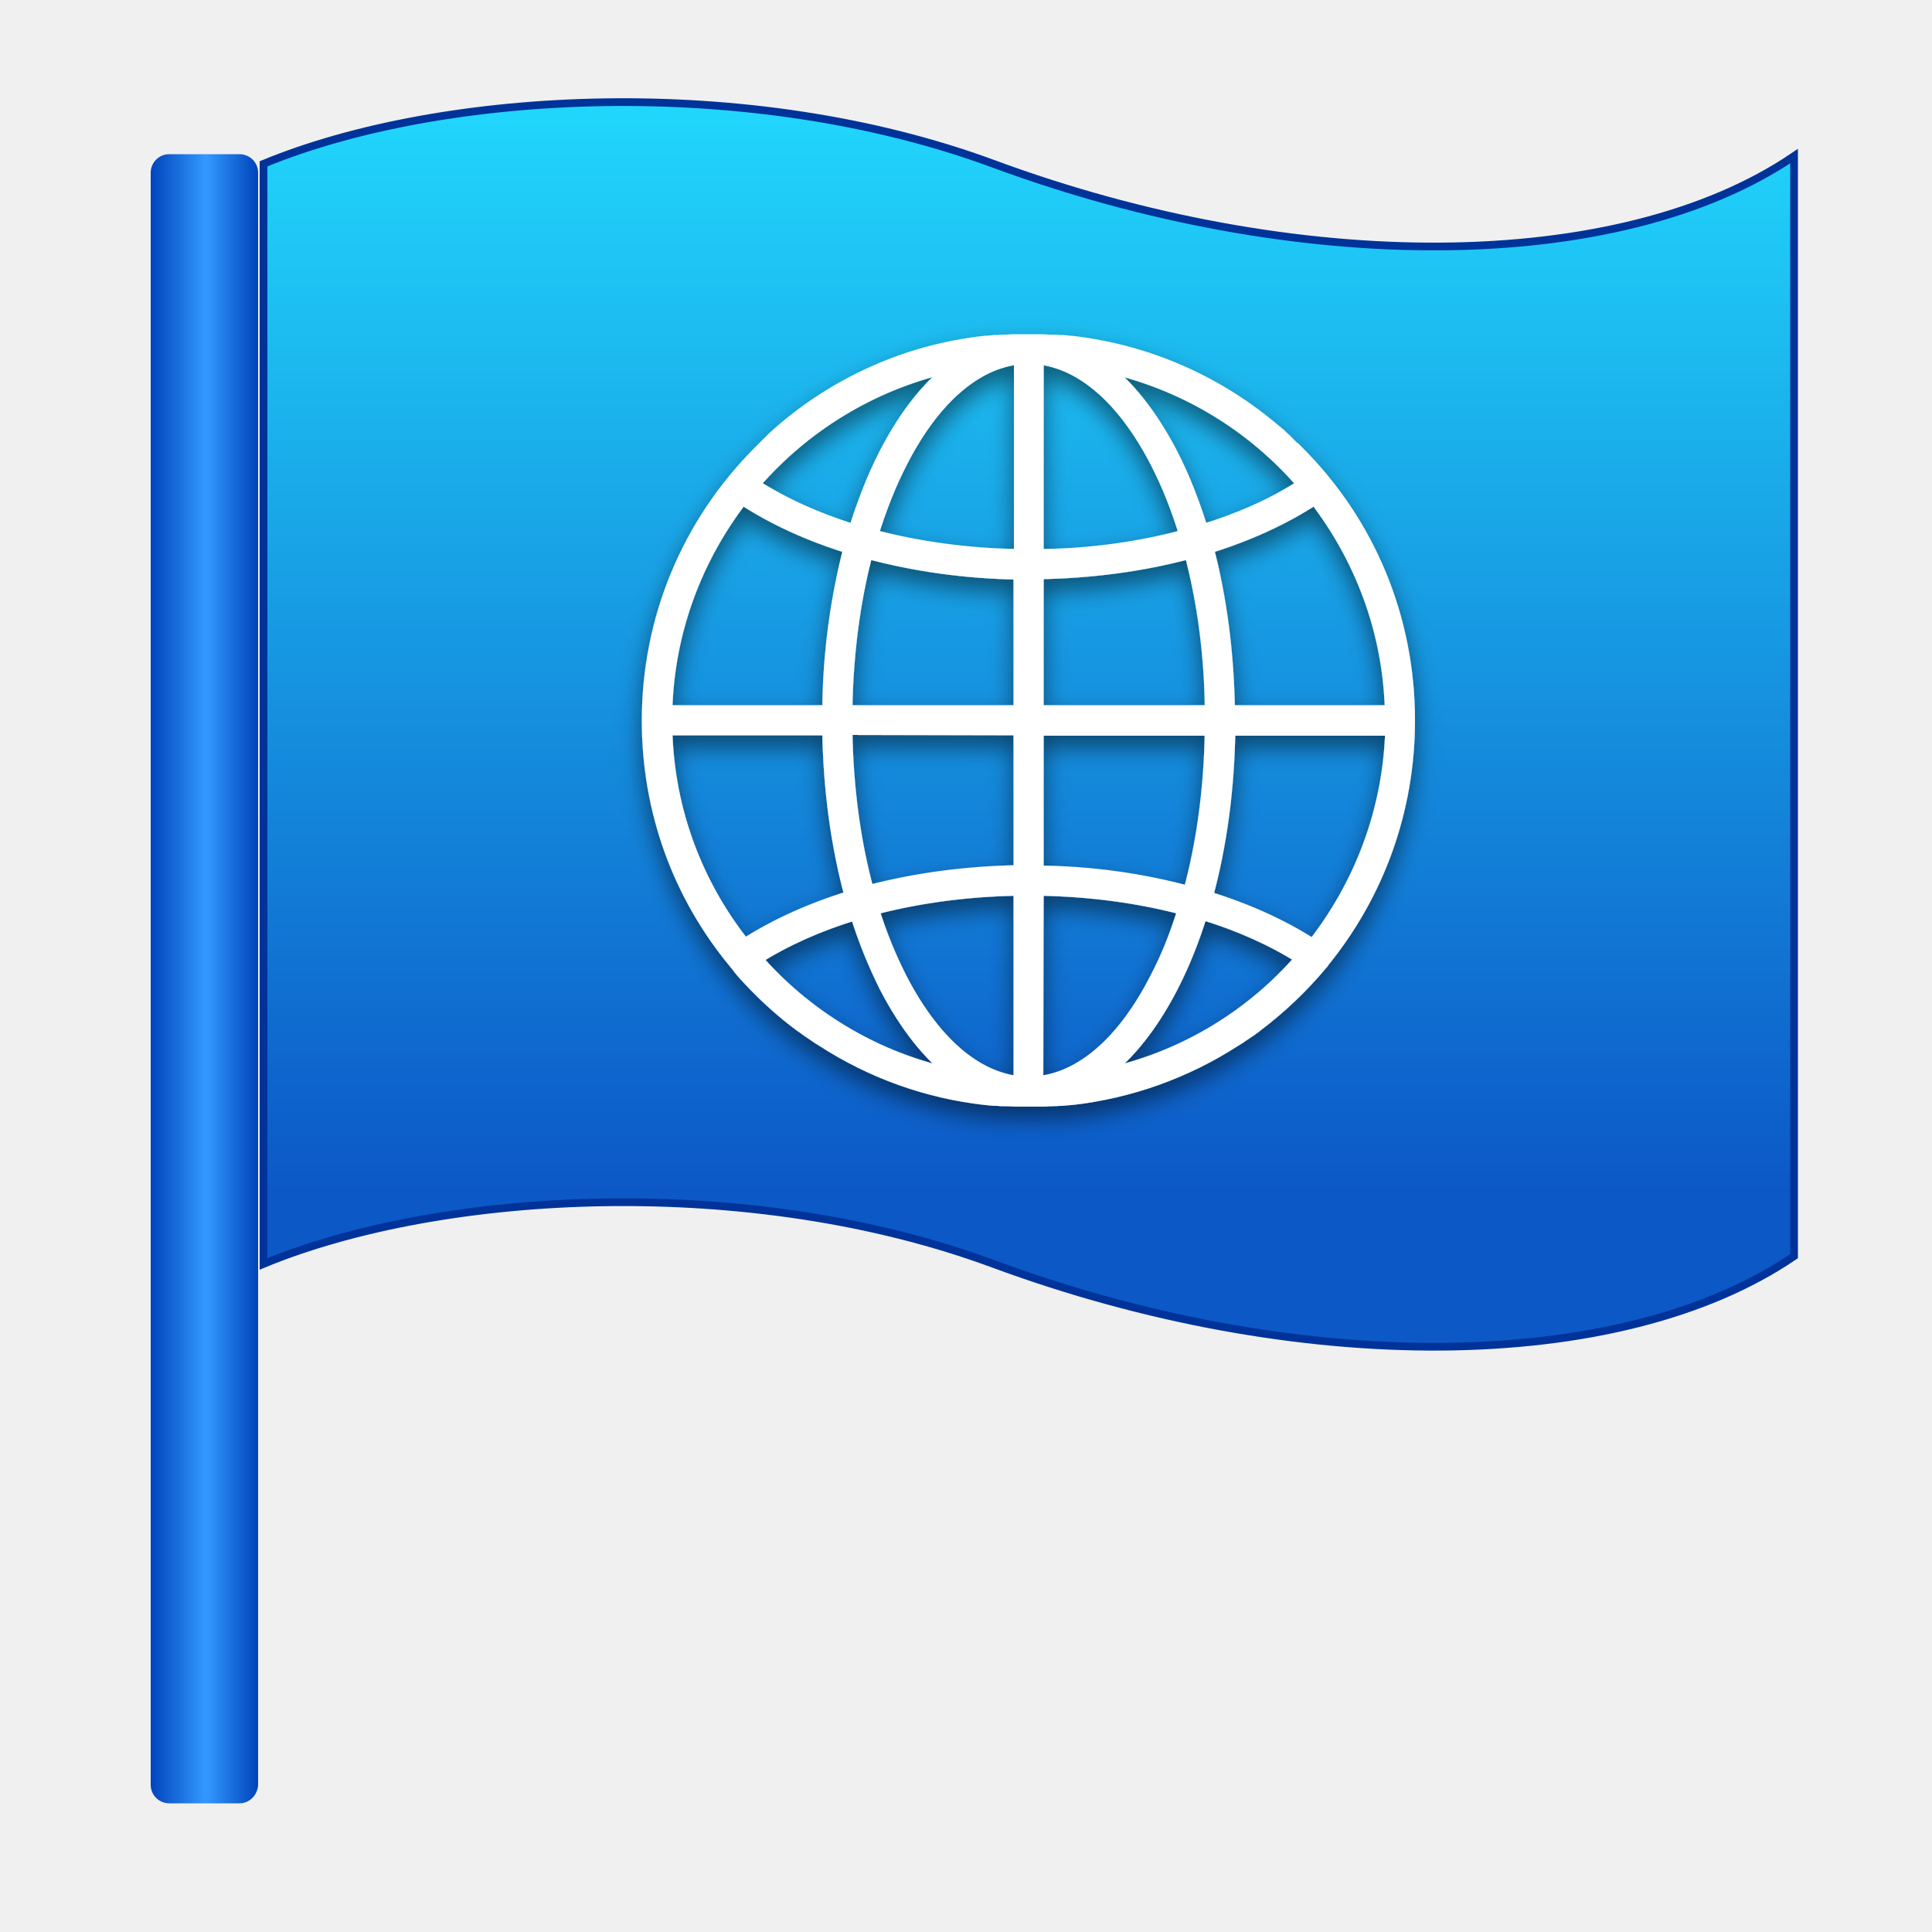
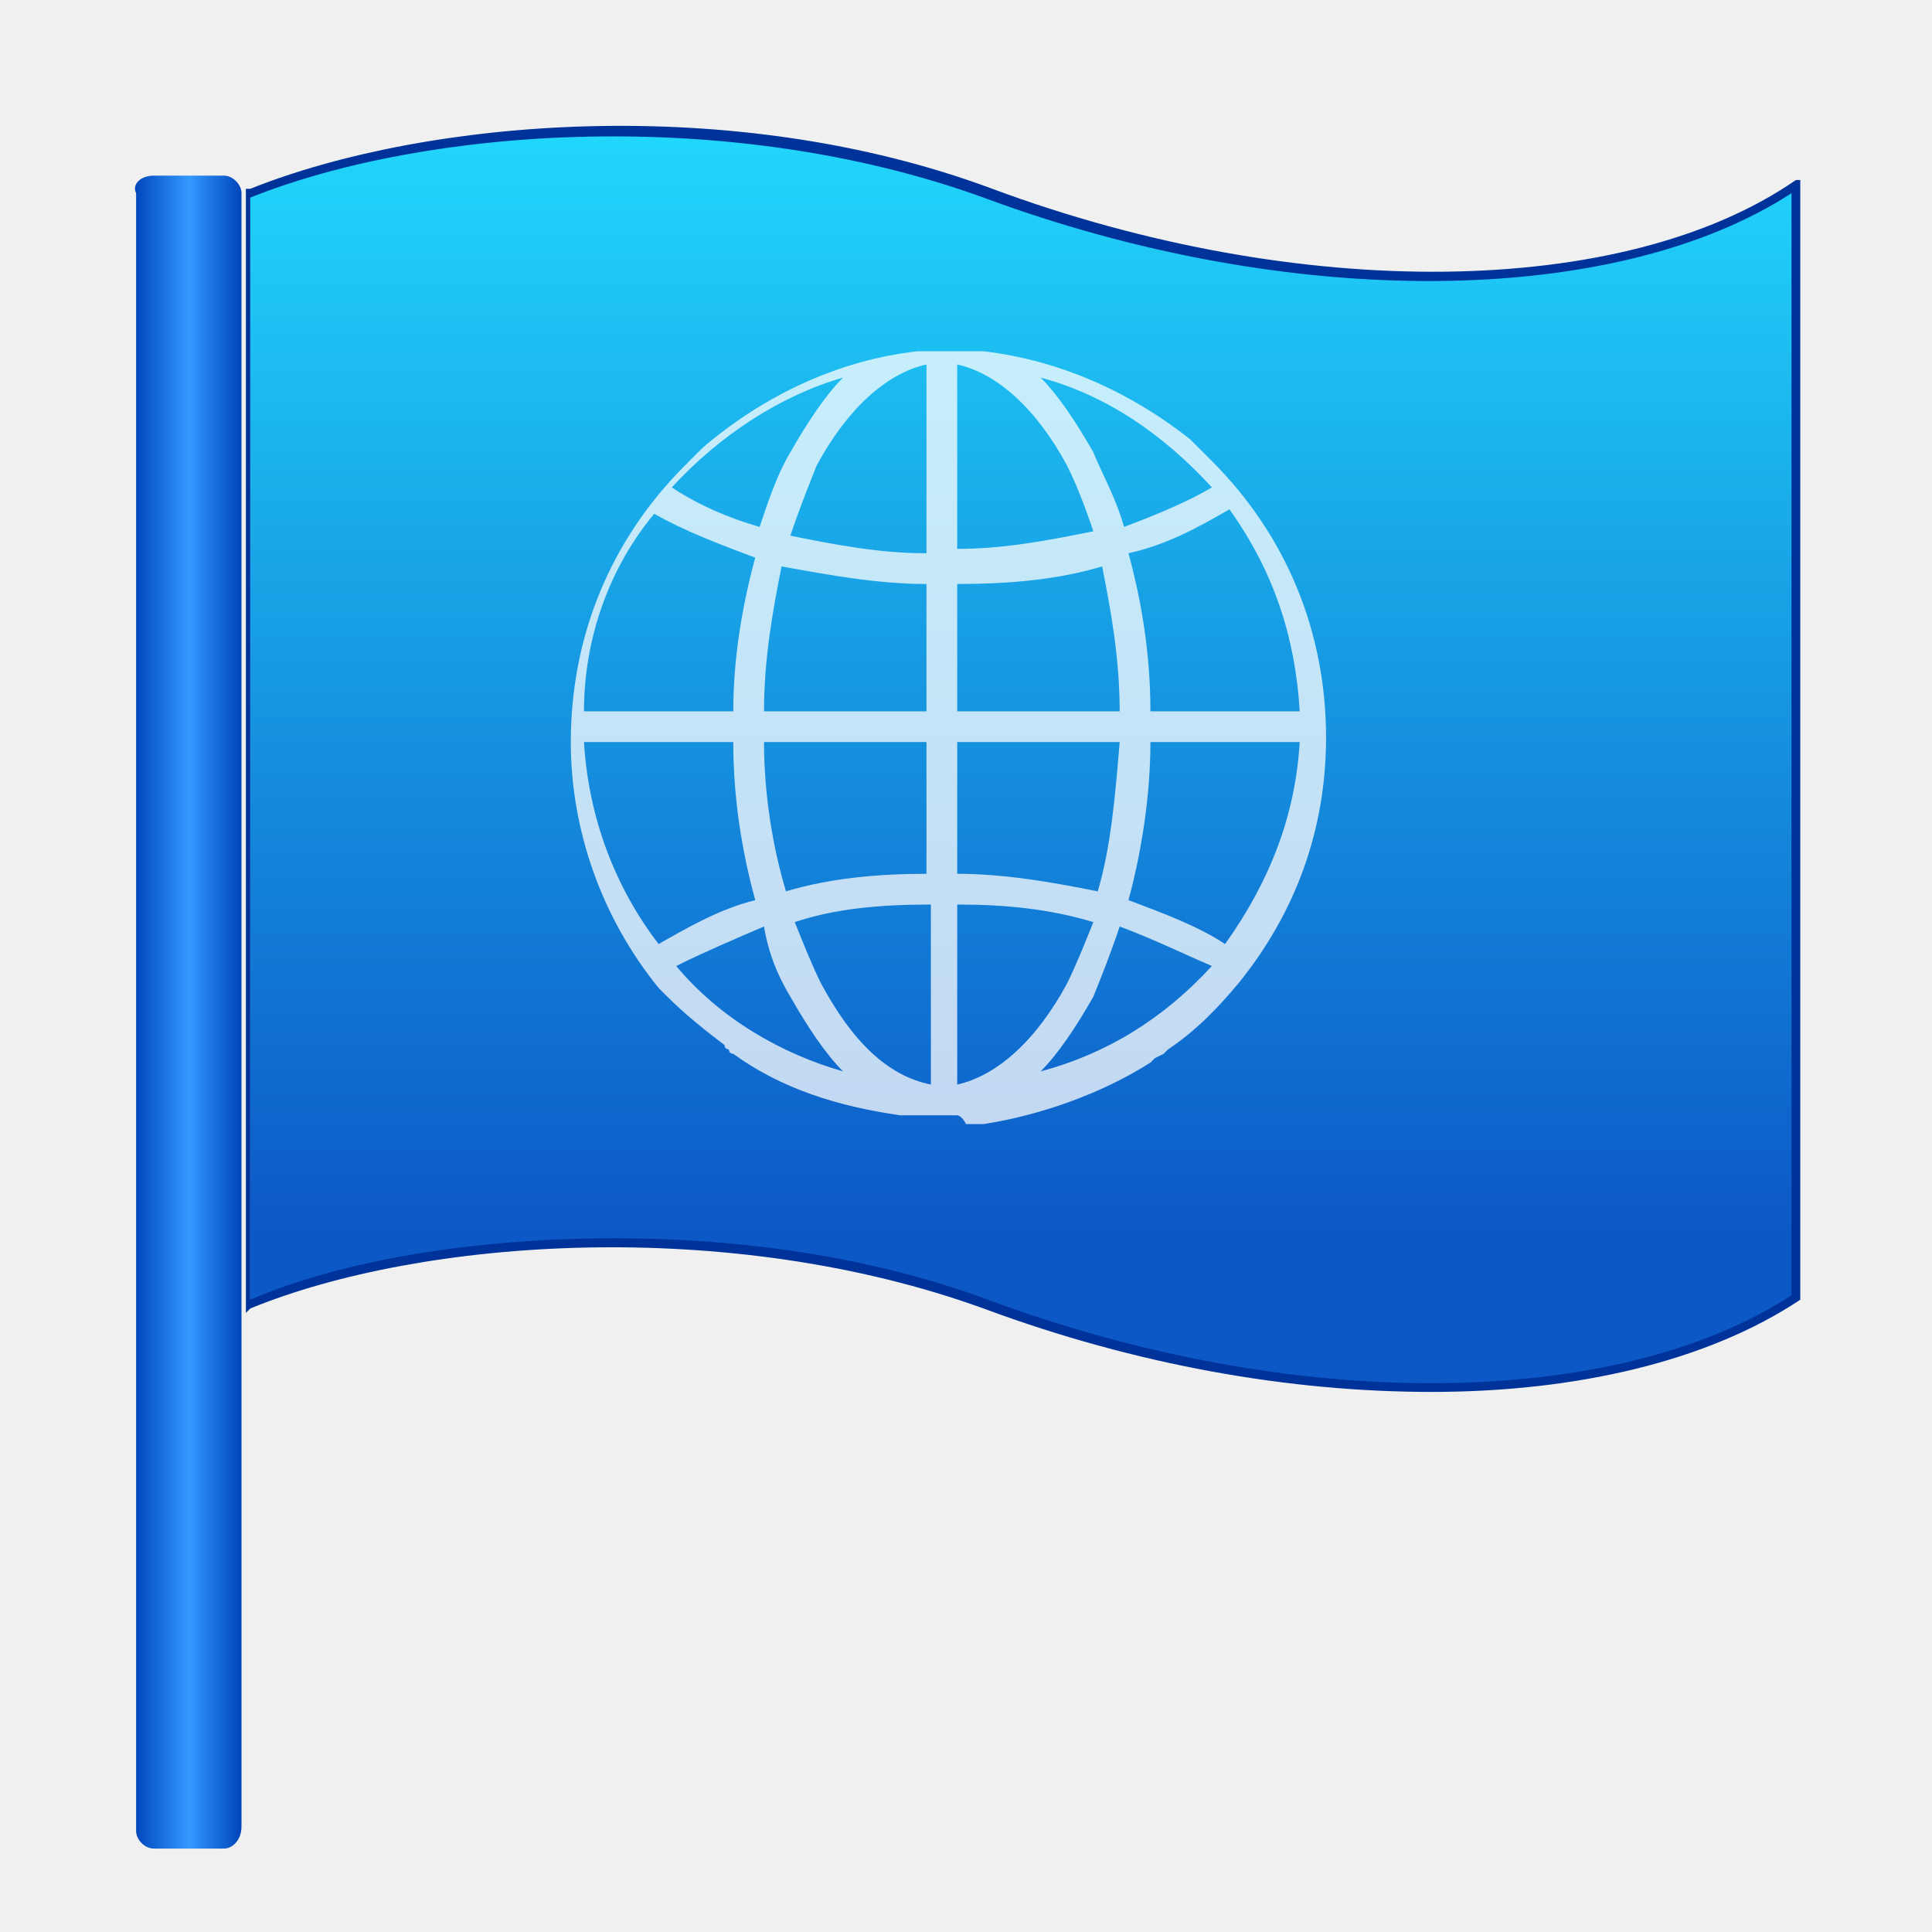
- <svg xmlns="http://www.w3.org/2000/svg" id="icon-flag" viewBox="0 0 500 500">
-   <filter x="-6.1%" y="-3.9%" width="112.1%" height="113.2%" filterUnits="objectBoundingBox" id="drop-filter">
-     <feOffset dx="0" dy="3" in="SourceAlpha" result="dropShadowOffsetOuter1" />
-     <feGaussianBlur stdDeviation="3" in="dropShadowOffsetOuter1" result="dropShadowBlurOuter1" />
-     <feColorMatrix values="0 0 0 0 0   0 0 0 0 0   0 0 0 0 0  0 0 0 0.5 0" type="matrix" in="dropShadowBlurOuter1" result="dropShadowMatrixOuter1" />
-     <feMerge>
-       <feMergeNode in="dropShadowMatrixOuter1" />
-       <feMergeNode in="SourceGraphic" />
-     </feMerge>
-   </filter>
+ <svg xmlns="http://www.w3.org/2000/svg" id="icon-flag" viewBox="0 0 44 44">
  <style type="text/css">
		.st0{fill:url(#SVGID_1_);}
- 		.st1{fill:url(#SVGID_2_);stroke:#039;stroke-width:2;}
- 		.st2{fill:#fff;stroke:#fff;stroke-width:3;}
+ 		.st1{fill:url(#SVGID_2_);}
+ 		.st2{fill:#003399;}
+ 		.st3{fill:#FFFFFF;opacity:.75;}
	</style>
-   <linearGradient id="SVGID_1_" gradientUnits="userSpaceOnUse" x1="39.024" y1="253.294" x2="66.738" y2="253.294">
-     <stop offset="0" style="stop-color:#04b" />
-     <stop offset="0.517" style="stop-color:#39f" />
-     <stop offset="1" style="stop-color:#04b" />
+   <linearGradient id="SVGID_1_" gradientUnits="userSpaceOnUse" x1="3.042" y1="22.994" x2="5.507" y2="22.994" gradientTransform="matrix(1 0 0 -1 0 46)">
+     <stop offset="0" style="stop-color:#0044BB" />
+     <stop offset="0.517" style="stop-color:#3399FF" />
+     <stop offset="1" style="stop-color:#0044BB" />
  </linearGradient>
-   <linearGradient id="SVGID_2_" gradientUnits="userSpaceOnUse" x1="266.204" y1="26.444" x2="266.204" y2="308.527">
+   <path class="st0" d="M5.1,42.1H3.5c-0.2,0-0.4-0.2-0.4-0.4V4.4C3,4.2,3.2,4,3.5,4h1.6c0.2,0,0.4,0.2,0.4,0.4v37.2   C5.5,41.9,5.3,42.1,5.1,42.1z" />
+   <linearGradient id="SVGID_2_" gradientUnits="userSpaceOnUse" x1="23.254" y1="43.025" x2="23.254" y2="17.935" gradientTransform="matrix(1 0 0 -1 0 46)">
    <stop offset="0" style="stop-color:#21D7FC" />
    <stop offset="1" style="stop-color:#0C58C7" />
  </linearGradient>
-   <path class="st0" d="M62,466.7H43.8c-2.6,0-4.8-2.1-4.8-4.8V44.7c0-2.6,2.1-4.8,4.8-4.8H62c2.6,0,4.8,2.1,4.8,4.8v417.2   C66.7,464.5,64.6,466.7,62,466.7z" />
-   <path class="st1" d="M464.3,40.4c-45.2,30.7-128.7,31-207.2,2c-63-23.3-142.4-19.2-188.9,0v284.7c46.5-19.2,126-23.3,188.9,0   c78.5,29,162,28.8,207.2-2V40.4z" />
-   <path class="st2" filter="url(#drop-filter)" d="M364.7,186.4L364.7,186.4C364.7,186.4,364.7,186.4,364.7,186.4c0-26.3-10.2-51.1-28.9-69.7   c-0.2-0.2-0.4-0.4-0.6-0.6c-0.1,0-0.1-0.1-0.2-0.1c-0.6-0.6-1.2-1.1-1.7-1.7c-0.1-0.1-0.2-0.2-0.3-0.3c-0.6-0.5-1.1-1-1.7-1.6   c-0.1-0.1-0.2-0.2-0.3-0.2c-0.6-0.6-1.3-1.1-2-1.7c0,0,0,0,0,0c-14.8-12.3-32.6-19.9-51.7-22.1c-0.1,0-0.2,0-0.3,0   c-0.8-0.1-1.5-0.2-2.3-0.2c-0.2,0-0.4,0-0.5,0c-0.7-0.1-1.4-0.1-2-0.1c-0.2,0-0.5,0-0.7,0c-0.7,0-1.3-0.1-2-0.1c-0.2,0-0.5,0-0.7,0   c-0.9,0-1.8,0-2.7,0s-1.8,0-2.7,0c-0.2,0-0.5,0-0.7,0c-0.7,0-1.3,0-2,0.1c-0.2,0-0.5,0-0.7,0c-0.7,0-1.4,0.1-2,0.1   c-0.2,0-0.4,0-0.5,0c-0.8,0.1-1.5,0.1-2.3,0.2c-0.1,0-0.2,0-0.3,0c-20,2.2-38.6,10.5-53.7,23.8c-0.1,0.1-0.1,0.1-0.2,0.2   c-0.6,0.5-1.2,1.1-1.8,1.7c-0.1,0.1-0.1,0.1-0.2,0.2c-0.6,0.6-1.2,1.2-1.8,1.8c0,0,0,0-0.1,0.1c-0.2,0.2-0.4,0.4-0.6,0.6   c-18.6,18.6-28.9,43.4-28.9,69.7c0,0,0,0,0,0l0,0l0,0c0,23.2,7.9,45.1,22.5,62.7c0,0,0,0.1,0.1,0.1c0.2,0.3,0.5,0.6,0.7,0.9   c0.2,0.3,0.4,0.5,0.6,0.8c0.4,0.5,0.9,1,1.3,1.5c0.1,0.1,0.2,0.2,0.3,0.3c4.3,4.7,9,9,14,12.7c0.2,0.1,0.4,0.3,0.6,0.4   c0.4,0.3,0.7,0.5,1.1,0.8c0.4,0.3,0.8,0.6,1.2,0.8c0.2,0.2,0.5,0.3,0.7,0.5c0.6,0.4,1.1,0.8,1.7,1.1c0.1,0.1,0.2,0.1,0.3,0.2   c12.8,8.3,27.2,13.5,42.5,15.2c0.1,0,0.2,0,0.2,0c0.8,0.1,1.5,0.2,2.3,0.2c0.2,0,0.3,0,0.5,0c0.7,0.1,1.3,0.1,2,0.1   c0.2,0,0.5,0,0.7,0c0.6,0,1.3,0.1,1.9,0.1c0.3,0,0.5,0,0.8,0c0.8,0,1.6,0,2.4,0c0.1,0,0.2,0,0.2,0c0.1,0,0.2,0,0.2,0   c0.8,0,1.6,0,2.4,0c0.3,0,0.5,0,0.8,0c0.6,0,1.3,0,1.9-0.1c0.2,0,0.5,0,0.7,0c0.7,0,1.4-0.1,2-0.1c0.2,0,0.3,0,0.5,0   c0.8-0.1,1.5-0.1,2.3-0.2c0.1,0,0.1,0,0.2,0c15.2-1.7,29.7-6.9,42.4-15.1c0.2-0.1,0.3-0.2,0.5-0.3c0.5-0.3,1-0.6,1.5-1   c0.3-0.2,0.6-0.4,0.9-0.6c0.3-0.2,0.6-0.4,0.9-0.6c0.5-0.3,0.9-0.7,1.4-1c0,0,0.1-0.1,0.1-0.1c6.3-4.7,12.1-10.2,17.3-16.4   c0-0.1,0.1-0.1,0.1-0.2C356.8,231.5,364.7,209.6,364.7,186.4L364.7,186.4z M339.8,244.5c-7.9-5.1-17.2-9.3-27.4-12.4   c3.6-13.2,5.6-27.9,5.8-43.2h41.8C359.4,209.8,351.9,229.1,339.8,244.5z M287.4,277.7c0,0-0.1,0-0.1,0c-0.6,0.1-1.3,0.3-1.9,0.4   c6.7-5,12.8-12.6,18-22.7c3-5.8,5.5-12.1,7.6-18.9c9.6,2.9,18.3,6.8,25.7,11.5C323.9,262.7,306.8,273.2,287.4,277.7z M245,277.7   c-19.4-4.5-36.5-15.1-49.2-29.6c7.4-4.7,16.1-8.6,25.7-11.5c2.1,6.8,4.7,13.1,7.6,18.9c5.2,10,11.3,17.7,18,22.7   c-0.6-0.1-1.3-0.3-1.9-0.4C245.1,277.8,245,277.8,245,277.7z M172.5,188.8h41.8c0.2,15.3,2.2,30,5.8,43.2   c-10.2,3.1-19.5,7.3-27.4,12.4C180.5,229.1,173,209.8,172.5,188.8z M192.1,129.1c7.9,5.2,17.3,9.5,27.7,12.7   c-3.4,13-5.4,27.3-5.5,42.2h-41.8C173,163.4,180.3,144.4,192.1,129.1z M245,95.1C245,95.1,245.1,95.1,245,95.1   c0.7-0.2,1.4-0.3,2-0.4c-6.7,5-12.8,12.6-18,22.7c-3.1,6-5.7,12.7-7.9,19.8c-9.7-3-18.5-7-26-11.8C207.9,110.5,225.3,99.7,245,95.1z    M337.2,125.4c-7.4,4.9-16.3,8.8-26,11.8c-2.2-7.1-4.8-13.8-7.9-19.8c-5.2-10-11.3-17.7-18-22.7C305.9,99,324,110,337.2,125.4z    M263.8,143.6c-13.4-0.2-26.3-2-38-5.1c2.1-6.8,4.6-13.2,7.6-19c8.3-16.2,19.1-25.6,30.5-26.7V143.6z M263.8,148.5V184h-44.7   c0.2-14.5,2-28.4,5.3-40.9C236.6,146.4,250,148.3,263.8,148.5z M263.8,188.8v36.6c-13.7,0.2-27,2-39.1,5.2   c-3.5-12.8-5.4-27-5.6-41.9L263.8,188.8L263.8,188.8z M263.8,230.3V280c-11.4-1.2-22.1-10.5-30.5-26.7c-2.8-5.5-5.3-11.5-7.3-18   C237.7,232.2,250.5,230.5,263.8,230.3z M268.6,230.3c13.3,0.2,26.1,1.9,37.7,5c-2,6.5-4.4,12.5-7.3,18   c-8.3,16.2-19.1,25.6-30.5,26.7L268.6,230.3L268.6,230.3z M268.6,225.5v-36.6h44.7c-0.2,14.8-2.1,29.1-5.6,41.9   C295.6,227.5,282.3,225.6,268.6,225.5z M268.6,184v-35.6c13.8-0.2,27.2-2,39.4-5.3c3.3,12.5,5.2,26.4,5.3,40.9L268.6,184L268.6,184z    M268.6,143.6V92.8c11.4,1.2,22.1,10.5,30.5,26.7c3,5.8,5.5,12.1,7.6,19C294.9,141.7,282,143.5,268.6,143.6z M318.1,184   c-0.2-14.9-2.1-29.3-5.5-42.2c10.4-3.2,19.8-7.5,27.7-12.7c11.8,15.3,19.1,34.3,19.6,54.9H318.1z" />
+   <path class="st1" d="M40.9,4.2c-4,2.7-11.4,2.8-18.4,0.2c-5.6-2.1-12.7-1.7-16.8,0v25.3c4.1-1.7,11.2-2.1,16.8,0   c7,2.6,14.4,2.6,18.4-0.2V4.2z" />
+   <path class="st2" d="M32.6,31.7c-3.2,0-6.7-0.6-10.2-1.9c-5.8-2.1-12.8-1.6-16.7,0l-0.1,0.1V4.3l0.1,0c4-1.6,11-2.2,16.9,0   c7,2.6,14.4,2.5,18.3-0.2L41,4.1v25.5l0,0C38.9,31,35.9,31.7,32.6,31.7z M14,28.2c2.8,0,5.8,0.4,8.5,1.4c7,2.6,14.3,2.5,18.3-0.1   V4.4c-4,2.6-11.4,2.7-18.4,0.1c-5.8-2.1-12.7-1.6-16.7,0v25.1C7.8,28.7,10.8,28.2,14,28.2z" />
+   <path class="st3" d="M21.8,25.4h-0.6c0,0-0.1,0-0.1,0c0,0-0.1,0-0.1,0h-0.1c-0.1,0-0.1,0-0.2,0h0c-0.1,0-0.1,0-0.2,0l0,0   c-1.4-0.2-2.7-0.6-3.8-1.4l0,0c0,0,0,0,0,0c0,0-0.1,0-0.1-0.1c0,0,0,0,0,0l0,0c0,0,0,0,0,0c0,0,0,0,0,0c0,0-0.1,0-0.1-0.1   c0,0,0,0,0,0c0,0,0,0,0,0c0,0,0,0,0,0c0,0,0,0,0,0l0,0c-0.4-0.3-0.9-0.7-1.3-1.1l0,0c0,0,0,0-0.1-0.1c0,0,0,0-0.1-0.1l0,0   c0,0,0,0,0,0c0,0,0,0,0,0c0,0,0,0,0,0c0,0,0,0,0,0c0,0,0,0,0,0c-1.3-1.6-2-3.6-2-5.6c0-2.4,0.9-4.6,2.6-6.3l0.2-0.2   c0.1-0.1,0.1-0.1,0.2-0.2l0,0c1.4-1.2,3.1-2,4.9-2.2l0,0c0,0,0.1,0,0.1,0c0,0,0.1,0,0.1,0l0,0h0c0,0,0,0,0.1,0c0,0,0.1,0,0.1,0H21   c0.1,0,0.1,0,0.2,0h0.6c0,0,0.1,0,0.1,0c0,0,0.1,0,0.1,0H22c0.1,0,0.1,0,0.2,0h0c0.1,0,0.1,0,0.2,0l0,0c1.7,0.2,3.3,0.9,4.7,2   c0,0,0,0,0.1,0.1c0,0,0.1,0.1,0.1,0.1c0,0,0,0,0,0c0.1,0.1,0.1,0.1,0.1,0.1l0,0c0,0,0.1,0.1,0.1,0.1c0,0,0,0,0,0h0l0.1,0.1   c1.7,1.7,2.6,3.9,2.6,6.3c0,2.1-0.7,4-2,5.6v0l0,0c-0.5,0.6-1,1.1-1.6,1.5l0,0c0,0,0,0,0,0c0,0,0,0-0.1,0.1l-0.2,0.1   c0,0-0.1,0.1-0.1,0.1l0,0c0,0,0,0,0,0c0,0,0,0,0,0c-1.1,0.7-2.5,1.2-3.8,1.4l0,0c0,0-0.1,0-0.1,0c0,0-0.1,0-0.1,0l0,0h0   c0,0,0,0-0.1,0c0,0-0.1,0-0.1,0H22C21.9,25.4,21.8,25.4,21.8,25.4z M18.1,21c0.2,0.5,0.4,1,0.6,1.4c0.7,1.3,1.5,2.1,2.5,2.3v-4.1   C20,20.6,19,20.7,18.1,21z M21.8,20.6l0,4.1c0.9-0.2,1.8-1,2.5-2.3c0.2-0.4,0.4-0.9,0.6-1.4C23.9,20.7,22.9,20.6,21.8,20.6z    M15.4,22c1,1.2,2.4,2,3.8,2.4c-0.4-0.4-0.8-1-1.2-1.7c-0.3-0.5-0.5-1-0.6-1.6C16.7,21.4,16,21.7,15.4,22z M25.5,21.1   c-0.2,0.6-0.4,1.1-0.6,1.6c-0.4,0.7-0.8,1.3-1.2,1.7c1.5-0.4,2.8-1.2,3.9-2.4C26.9,21.7,26.3,21.4,25.5,21.1z M25.7,20.5   c0.8,0.3,1.6,0.6,2.2,1c1-1.4,1.6-2.9,1.7-4.6h-3.4C26.2,18.1,26,19.4,25.7,20.5z M13.3,16.9c0.1,1.7,0.7,3.3,1.7,4.6   c0.7-0.4,1.4-0.8,2.2-1c-0.3-1.1-0.5-2.3-0.5-3.6H13.3z M21.8,19.9c1.1,0,2.2,0.2,3.2,0.4c0.3-1,0.4-2.2,0.5-3.4h-3.7V19.9z    M17.4,16.9c0,1.2,0.2,2.4,0.5,3.4c1-0.3,2.1-0.4,3.2-0.4v-3L17.4,16.9z M26.2,16.2h3.4c-0.1-1.7-0.6-3.2-1.6-4.6   c-0.7,0.4-1.4,0.8-2.3,1C26,13.7,26.2,14.9,26.2,16.2z M21.8,16.2h3.7c0-1.2-0.2-2.3-0.4-3.3c-1,0.3-2.1,0.4-3.3,0.4V16.2z    M17.4,16.2h3.7v-2.9c-1.1,0-2.2-0.2-3.3-0.4C17.6,13.9,17.4,15,17.4,16.2z M13.3,16.2h3.4c0-1.2,0.2-2.4,0.5-3.5   c-0.8-0.3-1.6-0.6-2.3-1C13.9,12.9,13.3,14.5,13.3,16.2z M21.8,8.3v4.2c1.1,0,2.1-0.2,3.1-0.4c-0.2-0.6-0.4-1.1-0.6-1.5   C23.6,9.3,22.7,8.5,21.8,8.3z M18,12.2c1,0.2,2,0.4,3.1,0.4V8.3c-0.9,0.2-1.8,1-2.5,2.3C18.4,11.1,18.2,11.6,18,12.2z M15.3,11.1   c0.6,0.4,1.3,0.7,2,0.9c0.2-0.6,0.4-1.2,0.7-1.7c0.4-0.7,0.8-1.3,1.2-1.7C17.8,9,16.4,9.9,15.3,11.1z M23.7,8.6   c0.4,0.4,0.8,1,1.2,1.7c0.2,0.5,0.5,1,0.7,1.7c0.8-0.3,1.5-0.6,2-0.9C26.5,9.9,25.2,9,23.7,8.6z" />
</svg>
